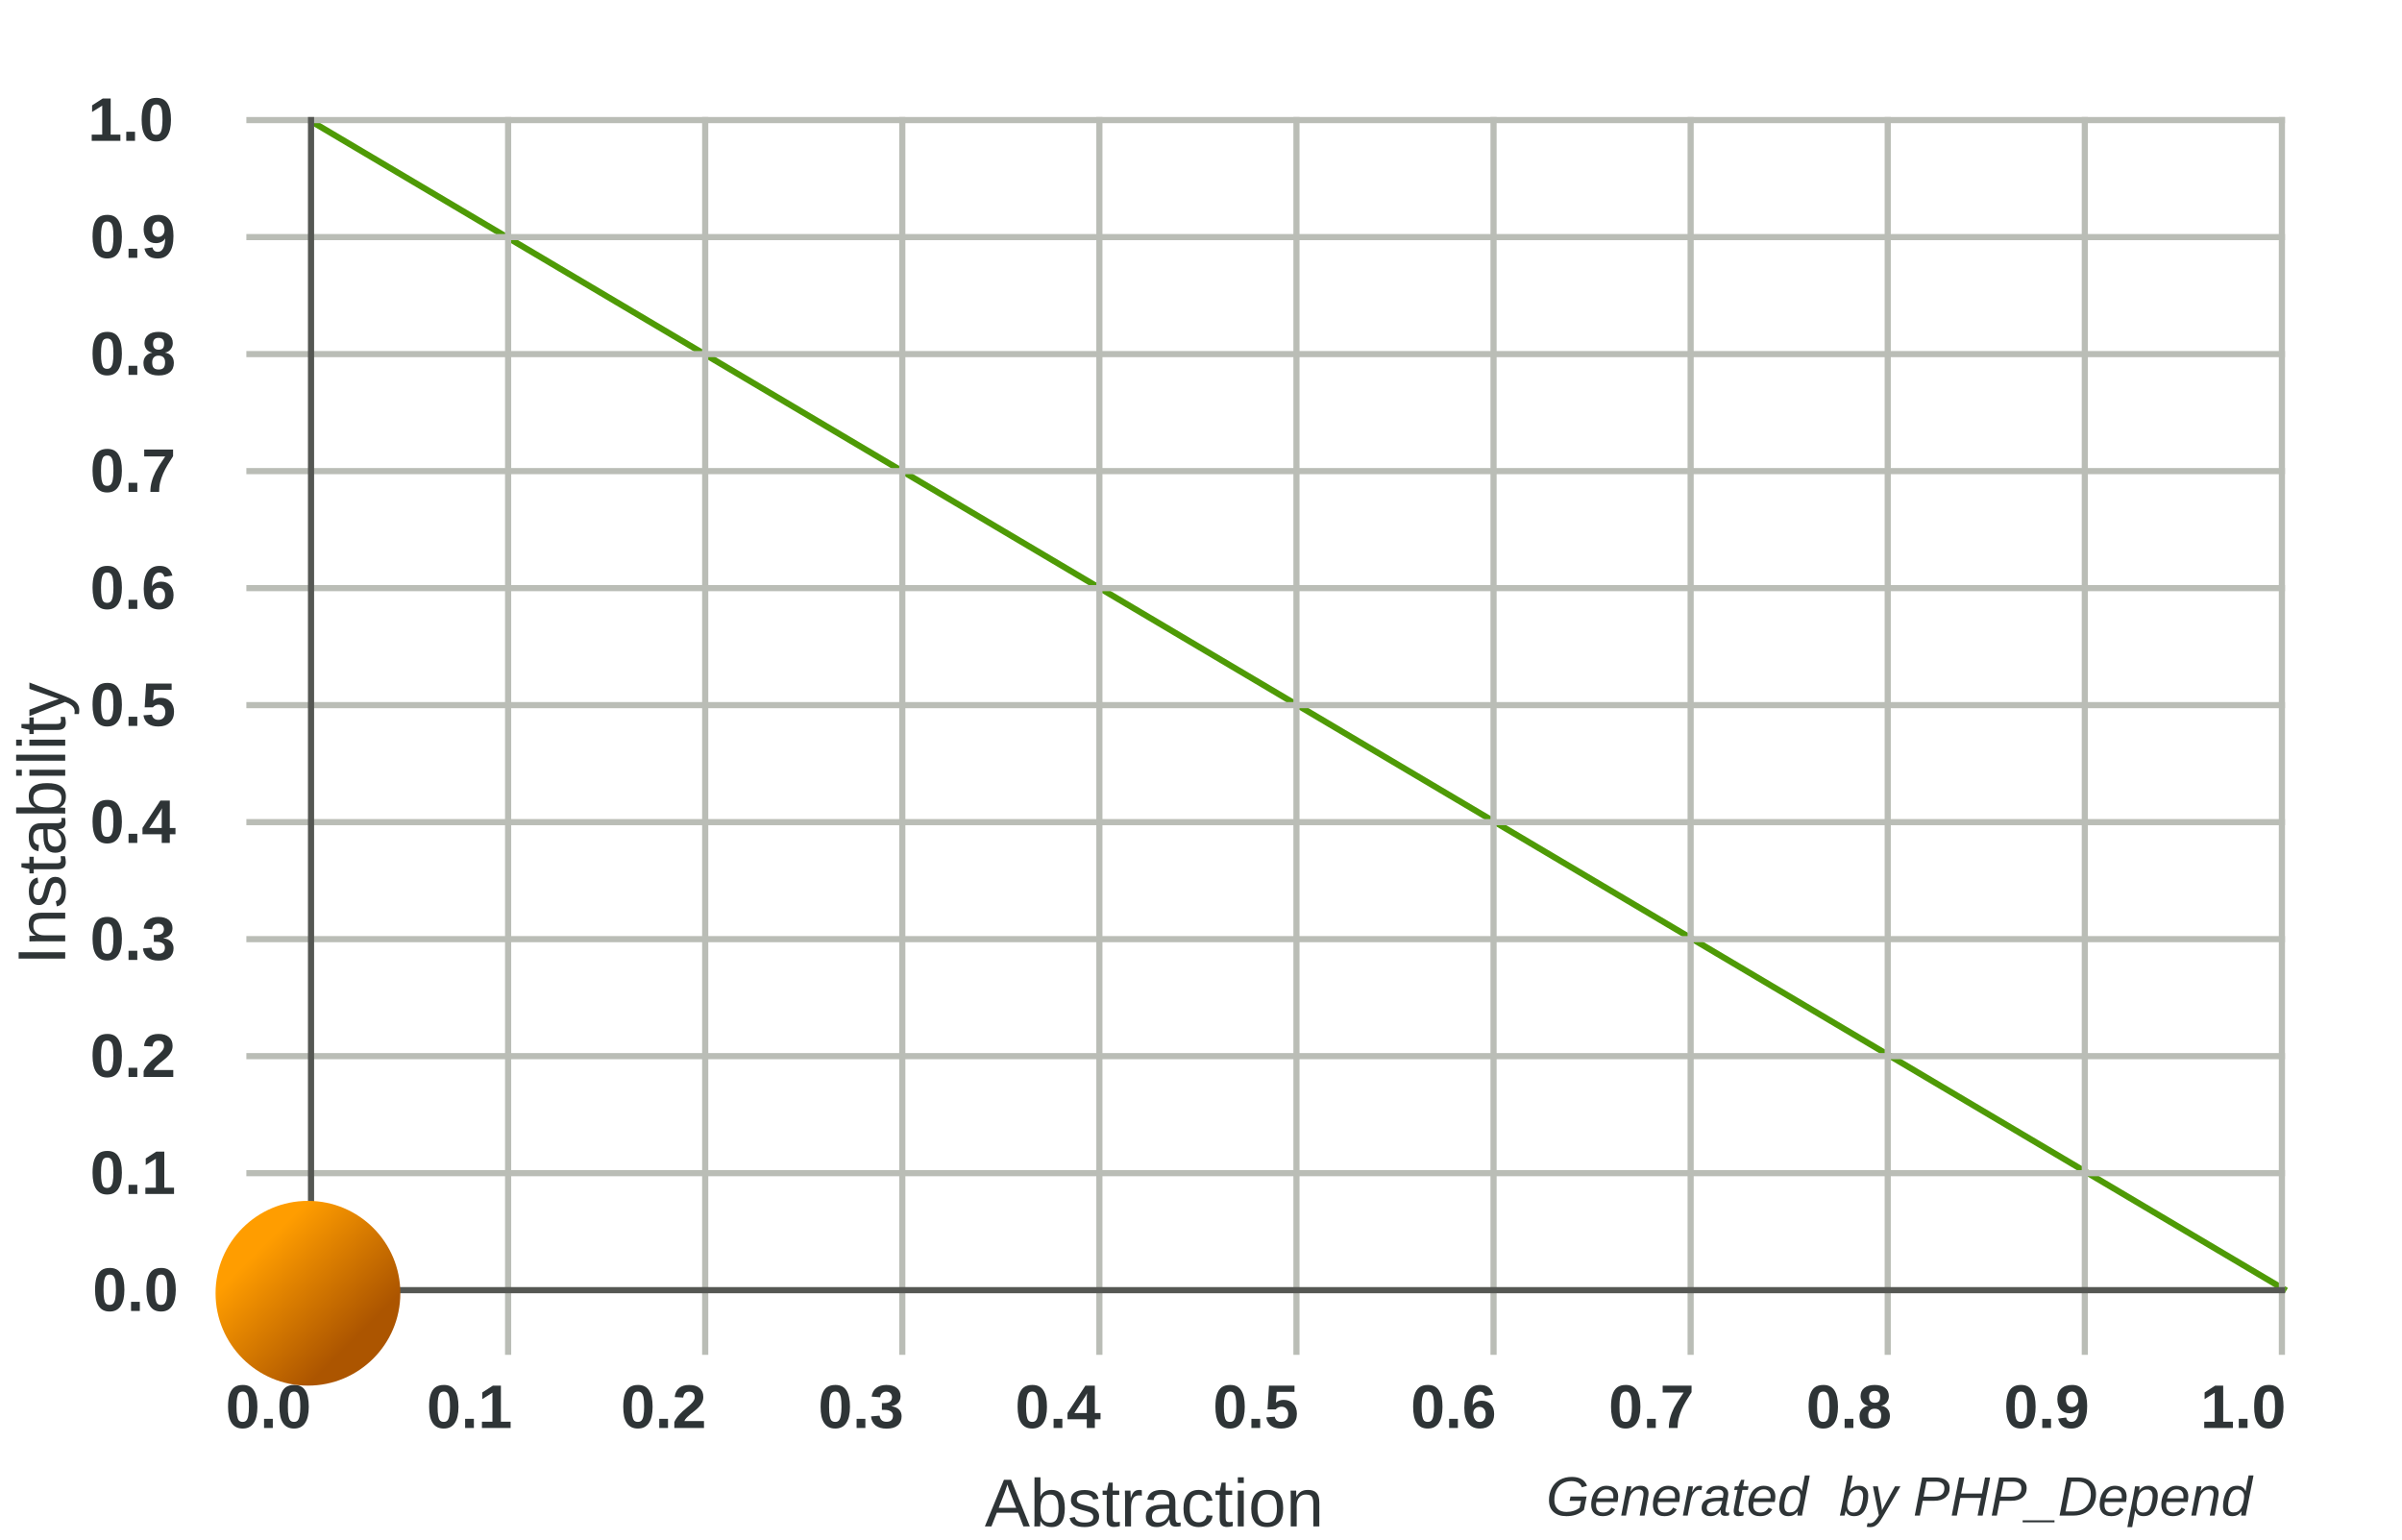
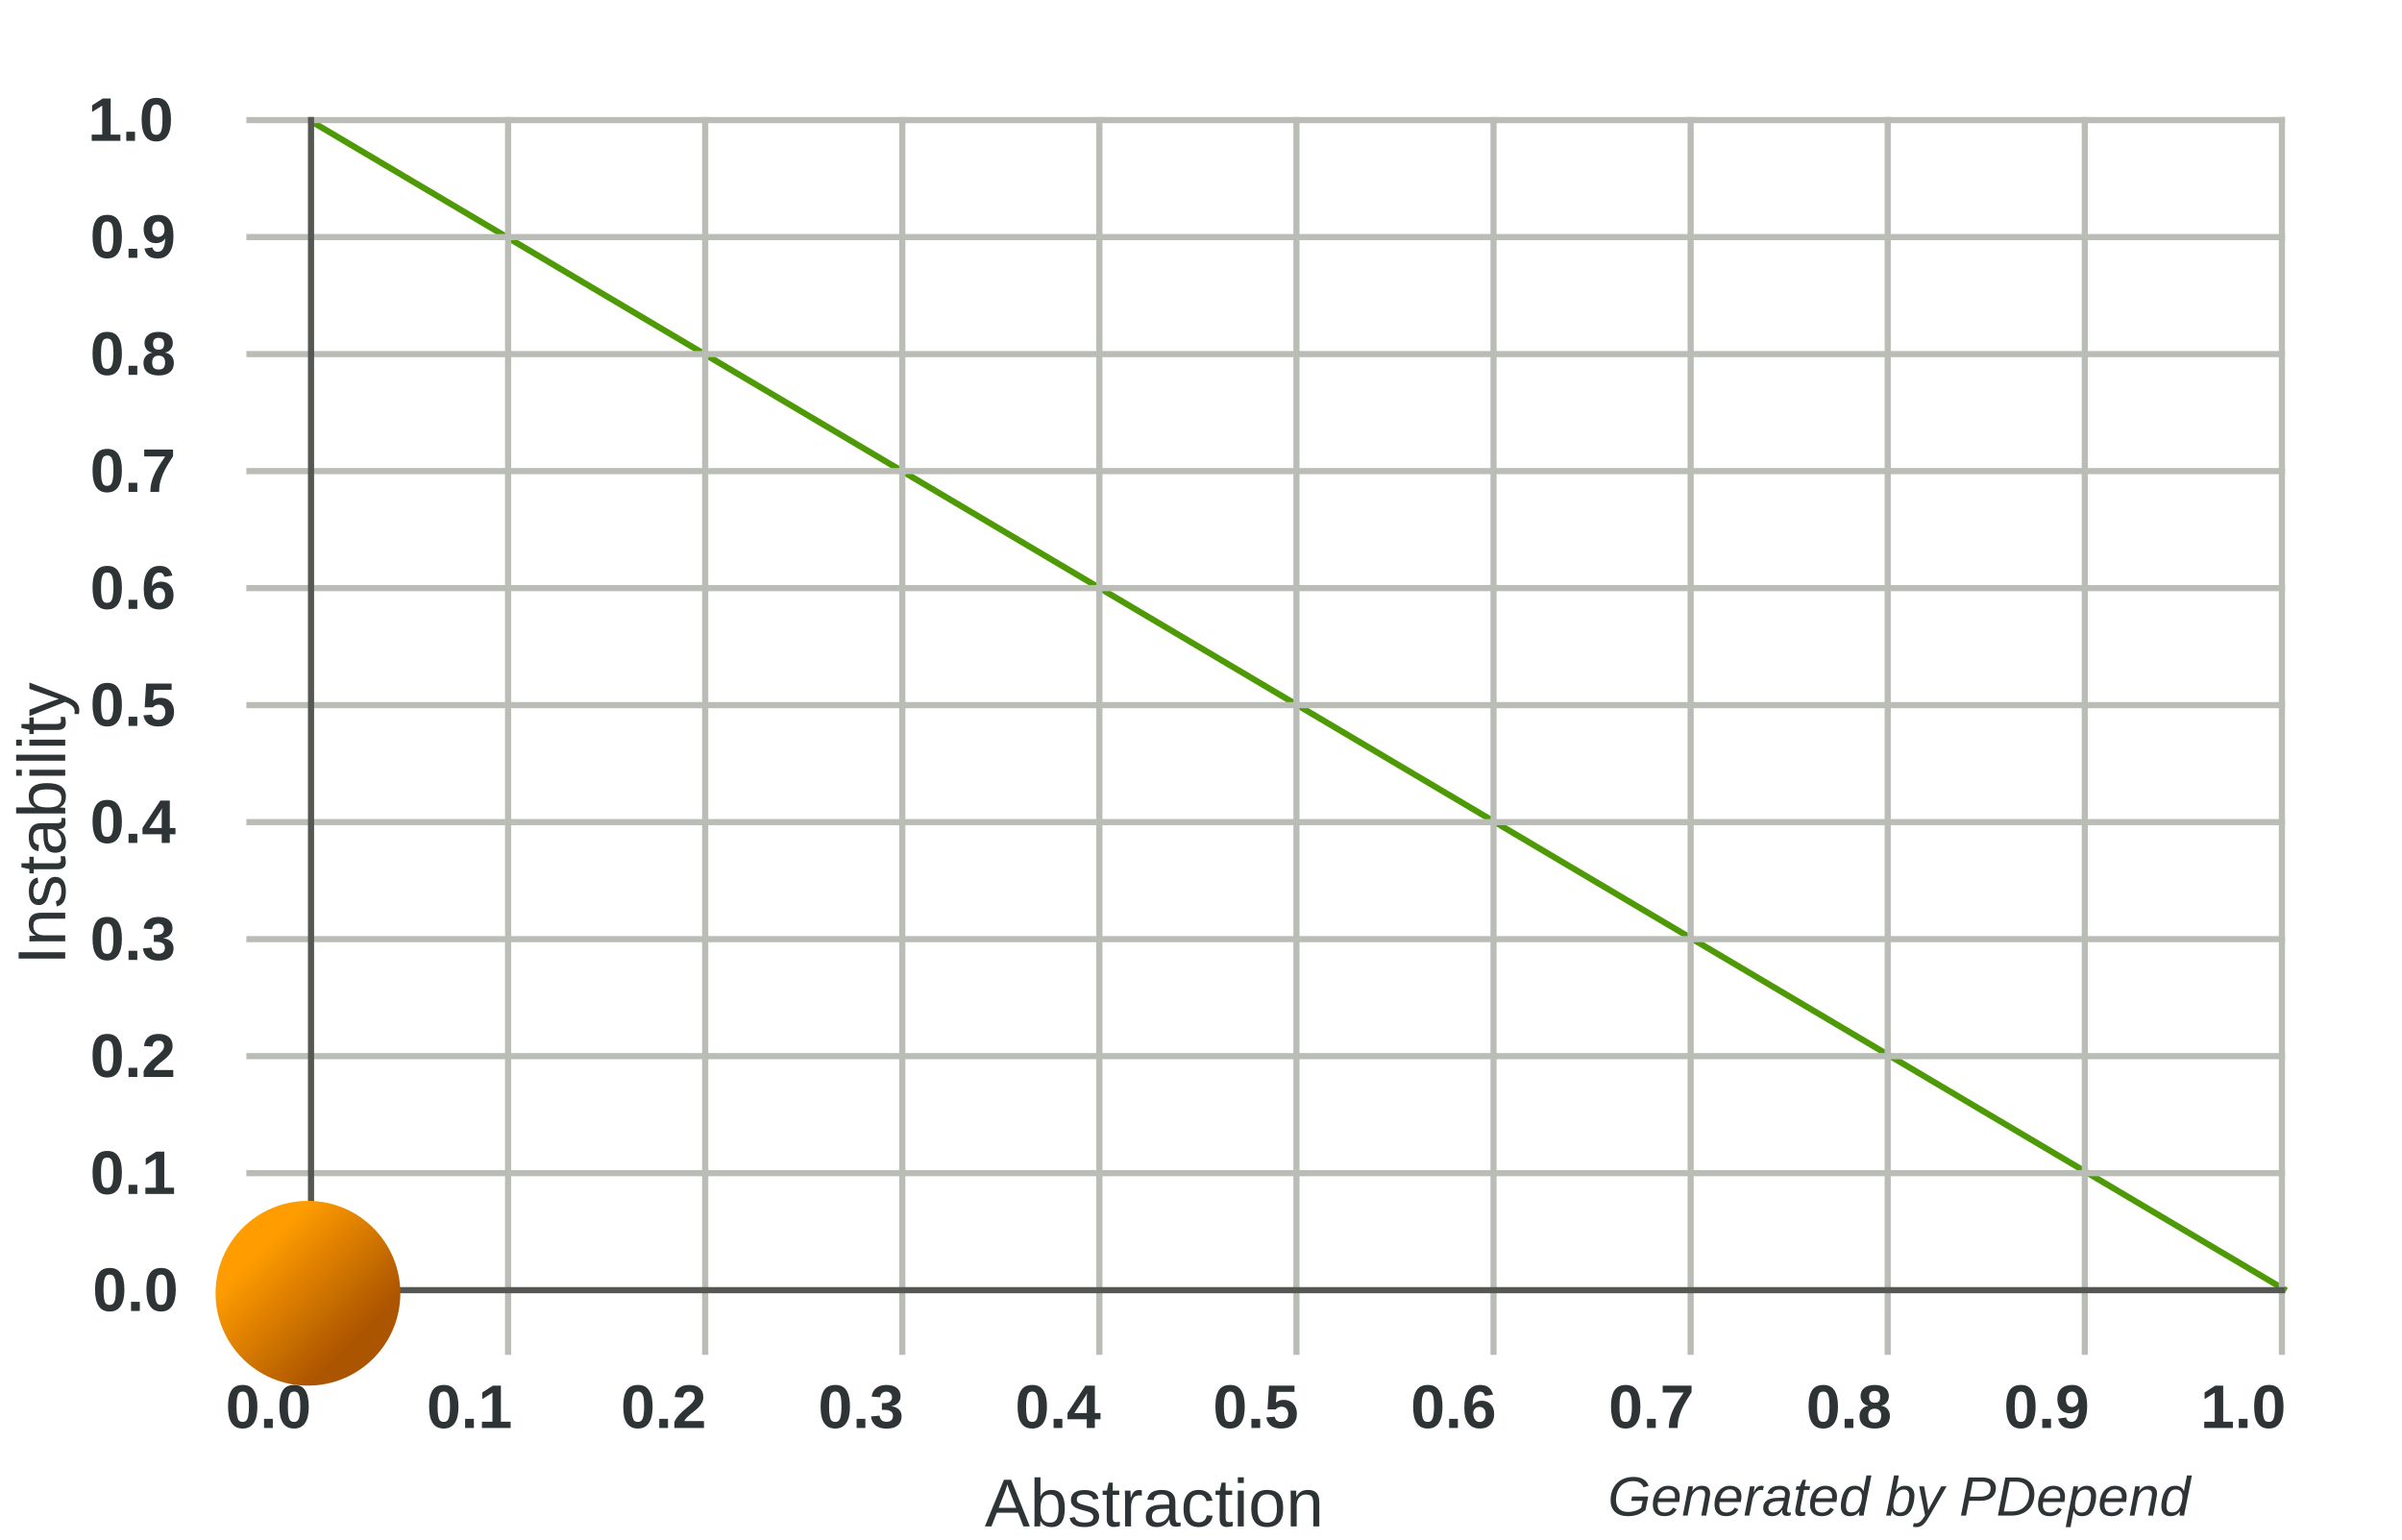
<svg xmlns="http://www.w3.org/2000/svg" xmlns:xlink="http://www.w3.org/1999/xlink" width="390" height="250" id="svg2924" version="1.0">
  <defs id="defs2926">
    <linearGradient id="Definition_LinearGradient_76_64_78_66_b3ff4400_619e2400">
      <stop offset="0" style="stop-color: #b3ff44; stop-opacity: 1.00;" id="stop24" />
      <stop offset="1" style="stop-color: #619e24; stop-opacity: 1.00;" id="stop26" />
    </linearGradient>
    <linearGradient xlink:href="#Definition_LinearGradient_76_64_78_66_b3ff4400_619e2400" id="linearGradient2905" gradientUnits="userSpaceOnUse" x1="76.37" y1="64.293" x2="78.855" y2="66.779" />
    <linearGradient id="Definition_LinearGradient_318_84_320_87_ff9d0000_ac550000">
      <stop offset="0" style="stop-color: #ff9d00; stop-opacity: 1.00;" id="stop156" />
      <stop offset="1" style="stop-color: #ac5500; stop-opacity: 1.00;" id="stop158" />
    </linearGradient>
    <linearGradient xlink:href="#Definition_LinearGradient_318_84_320_87_ff9d0000_ac550000" id="jdepend.bad.gradient" gradientUnits="userSpaceOnUse" x1="0" y1="15" x2="15" y2="30" />
    <linearGradient xlink:href="#Definition_LinearGradient_76_64_78_66_b3ff4400_619e2400" id="jdepend.good.gradient" gradientUnits="userSpaceOnUse" x1="0" y1="15" x2="15" y2="30" />
  </defs>
  <g id="layer1" xml:id="jdepend.layer">
    <rect style="opacity:1;fill:#4e9a06;fill-opacity:1;stroke:none;stroke-width:1;stroke-miterlimit:4;stroke-dasharray:none;stroke-opacity:1" id="rect4614" width="373" height="1" x="53.196" y="-9.294" transform="matrix(0.8604851,0.5094756,-0.5094738,0.8604862,0,0)" />
    <rect style="opacity:1;fill:#babdb6;fill-opacity:1;stroke:none;stroke-width:1;stroke-miterlimit:4;stroke-dasharray:none;stroke-opacity:1" id="rect4464" width="1" height="201" x="82" y="19" rx="0" ry="0" />
    <rect style="opacity:1;fill:#babdb6;fill-opacity:1;stroke:none;stroke-width:1;stroke-miterlimit:4;stroke-dasharray:none;stroke-opacity:1" id="rect4466" width="1" height="201" x="114" y="19" rx="0" ry="0" />
    <rect style="opacity:1;fill:#babdb6;fill-opacity:1;stroke:none;stroke-width:1;stroke-miterlimit:4;stroke-dasharray:none;stroke-opacity:1" id="rect4468" width="1" height="201" x="146" y="19" rx="0" ry="0" />
    <rect style="opacity:1;fill:#babdb6;fill-opacity:1;stroke:none;stroke-width:1;stroke-miterlimit:4;stroke-dasharray:none;stroke-opacity:1" id="rect4470" width="1" height="201" x="178" y="19" rx="0" ry="0" />
    <rect style="opacity:1;fill:#babdb6;fill-opacity:1;stroke:none;stroke-width:1;stroke-miterlimit:4;stroke-dasharray:none;stroke-opacity:1" id="rect4472" width="1" height="201" x="210" y="19" rx="0" ry="0" />
    <rect style="opacity:1;fill:#babdb6;fill-opacity:1;stroke:none;stroke-width:1;stroke-miterlimit:4;stroke-dasharray:none;stroke-opacity:1" id="rect4474" width="1" height="201" x="242" y="19" rx="0" ry="0" />
    <rect style="opacity:1;fill:#babdb6;fill-opacity:1;stroke:none;stroke-width:1;stroke-miterlimit:4;stroke-dasharray:none;stroke-opacity:1" id="rect4476" width="1" height="201" x="274" y="19" rx="0" ry="0" />
    <rect style="opacity:1;fill:#babdb6;fill-opacity:1;stroke:none;stroke-width:1;stroke-miterlimit:4;stroke-dasharray:none;stroke-opacity:1" id="rect4478" width="1" height="201" x="306" y="19" rx="0" ry="0" />
    <rect style="opacity:1;fill:#babdb6;fill-opacity:1;stroke:none;stroke-width:1;stroke-miterlimit:4;stroke-dasharray:none;stroke-opacity:1" id="rect4480" width="1" height="201" x="338" y="19" rx="0" ry="0" />
    <rect style="opacity:1;fill:#babdb6;fill-opacity:1;stroke:none;stroke-width:1;stroke-miterlimit:4;stroke-dasharray:none;stroke-opacity:1" id="rect4482" width="1" height="201" x="370" y="19" rx="0" ry="0" />
    <rect style="opacity:1;fill:#babdb6;fill-opacity:1;stroke:none;stroke-width:1;stroke-miterlimit:4;stroke-dasharray:none;stroke-opacity:1" id="rect4484" width="331" height="1" x="40" y="19" />
    <rect style="opacity:1;fill:#babdb6;fill-opacity:1;stroke:none;stroke-width:1;stroke-miterlimit:4;stroke-dasharray:none;stroke-opacity:1" id="rect4486" width="331" height="1" x="40" y="57" />
    <rect style="opacity:1;fill:#babdb6;fill-opacity:1;stroke:none;stroke-width:1;stroke-miterlimit:4;stroke-dasharray:none;stroke-opacity:1" id="rect4488" width="331" height="1" x="40" y="38" />
    <rect style="opacity:1;fill:#babdb6;fill-opacity:1;stroke:none;stroke-width:1;stroke-miterlimit:4;stroke-dasharray:none;stroke-opacity:1" id="rect4490" width="331" height="1" x="40" y="76" />
    <rect style="opacity:1;fill:#babdb6;fill-opacity:1;stroke:none;stroke-width:1;stroke-miterlimit:4;stroke-dasharray:none;stroke-opacity:1" id="rect4492" width="331" height="1" x="40" y="95" />
    <rect style="opacity:1;fill:#babdb6;fill-opacity:1;stroke:none;stroke-width:1;stroke-miterlimit:4;stroke-dasharray:none;stroke-opacity:1" id="rect4494" width="331" height="1" x="40" y="133" />
    <rect style="opacity:1;fill:#babdb6;fill-opacity:1;stroke:none;stroke-width:1;stroke-miterlimit:4;stroke-dasharray:none;stroke-opacity:1" id="rect4496" width="331" height="1" x="40" y="114" />
    <rect style="opacity:1;fill:#babdb6;fill-opacity:1;stroke:none;stroke-width:1;stroke-miterlimit:4;stroke-dasharray:none;stroke-opacity:1" id="rect4498" width="331" height="1" x="40" y="152" />
    <rect style="opacity:1;fill:#babdb6;fill-opacity:1;stroke:none;stroke-width:1;stroke-miterlimit:4;stroke-dasharray:none;stroke-opacity:1" id="rect4500" width="331" height="1" x="40" y="171" />
    <rect style="opacity:1;fill:#babdb6;fill-opacity:1;stroke:none;stroke-width:1;stroke-miterlimit:4;stroke-dasharray:none;stroke-opacity:1" id="rect4502" width="331" height="1" x="40" y="190" />
    <rect style="opacity:1;fill:#555753;fill-opacity:1;stroke:none;stroke-width:1;stroke-miterlimit:4;stroke-dasharray:none;stroke-opacity:1" id="rect4504" width="331" height="1" x="40" y="209" />
    <rect style="opacity:1;fill:#555753;fill-opacity:1;stroke:none;stroke-width:1;stroke-miterlimit:4;stroke-dasharray:none;stroke-opacity:1" id="rect4462" width="1" height="201" x="50" y="19" rx="0" ry="0" />
    <text xml:space="preserve" style="font-size:10px;font-style:normal;font-variant:normal;font-weight:bold;font-stretch:normal;text-align:center;text-anchor:middle;fill:#2e3436;fill-opacity:1;stroke:none;stroke-width:1px;stroke-linecap:butt;stroke-linejoin:miter;stroke-opacity:1;font-family:Arial;" x="83.181" y="231.873" id="text4506">
      <tspan id="tspan4508" x="83.181" y="231.873">0.1</tspan>
    </text>
    <text xml:space="preserve" style="font-size:10px;font-style:normal;font-variant:normal;font-weight:bold;font-stretch:normal;text-align:center;text-anchor:middle;fill:#2e3436;fill-opacity:1;stroke:none;stroke-width:1px;stroke-linecap:butt;stroke-linejoin:miter;stroke-opacity:1;font-family:Arial;" x="114.701" y="231.873" id="text4510">
      <tspan id="tspan4512" x="114.701" y="231.873">0.2</tspan>
    </text>
    <text xml:space="preserve" style="font-size:10px;font-style:normal;font-variant:normal;font-weight:bold;font-stretch:normal;text-align:center;text-anchor:middle;fill:#2e3436;fill-opacity:1;stroke:none;stroke-width:1px;stroke-linecap:butt;stroke-linejoin:miter;stroke-opacity:1;font-family:Arial;" x="242.953" y="231.873" id="text4514">
      <tspan id="tspan4516" x="242.953" y="231.873">0.6</tspan>
    </text>
    <text xml:space="preserve" style="font-size:10px;font-style:normal;font-variant:normal;font-weight:bold;font-stretch:normal;text-align:center;text-anchor:middle;fill:#2e3436;fill-opacity:1;stroke:none;stroke-width:1px;stroke-linecap:butt;stroke-linejoin:miter;stroke-opacity:1;font-family:Arial;" x="210.845" y="231.873" id="text4518">
      <tspan id="tspan4520" x="210.845" y="231.873">0.5</tspan>
    </text>
    <text xml:space="preserve" style="font-size:10px;font-style:normal;font-variant:normal;font-weight:bold;font-stretch:normal;text-align:center;text-anchor:middle;fill:#2e3436;fill-opacity:1;stroke:none;stroke-width:1px;stroke-linecap:butt;stroke-linejoin:miter;stroke-opacity:1;font-family:Arial;" x="178.727" y="231.873" id="text4522">
      <tspan id="tspan4524" x="178.727" y="231.873">0.4</tspan>
    </text>
    <text xml:space="preserve" style="font-size:10px;font-style:normal;font-variant:normal;font-weight:bold;font-stretch:normal;text-align:center;text-anchor:middle;fill:#2e3436;fill-opacity:1;stroke:none;stroke-width:1px;stroke-linecap:butt;stroke-linejoin:miter;stroke-opacity:1;font-family:Arial;" x="146.746" y="231.873" id="text4526">
      <tspan id="tspan4528" x="146.746" y="231.873">0.3</tspan>
    </text>
    <text xml:space="preserve" style="font-size:10px;font-style:normal;font-variant:normal;font-weight:bold;font-stretch:normal;text-align:center;text-anchor:middle;fill:#2e3436;fill-opacity:1;stroke:none;stroke-width:1px;stroke-linecap:butt;stroke-linejoin:miter;stroke-opacity:1;font-family:Arial;" x="307.162" y="231.873" id="text4530">
      <tspan id="tspan4532" x="307.162" y="231.873">0.8</tspan>
    </text>
    <text xml:space="preserve" style="font-size:10px;font-style:normal;font-variant:normal;font-weight:bold;font-stretch:normal;text-align:center;text-anchor:middle;fill:#2e3436;fill-opacity:1;stroke:none;stroke-width:1px;stroke-linecap:butt;stroke-linejoin:miter;stroke-opacity:1;font-family:Arial;" x="275.079" y="231.873" id="text4534">
      <tspan id="tspan4536" x="275.079" y="231.873">0.7</tspan>
    </text>
    <text xml:space="preserve" style="font-size:10px;font-style:normal;font-variant:normal;font-weight:bold;font-stretch:normal;text-align:center;text-anchor:middle;fill:#2e3436;fill-opacity:1;stroke:none;stroke-width:1px;stroke-linecap:butt;stroke-linejoin:miter;stroke-opacity:1;font-family:Arial;" x="371.162" y="231.873" id="text4538">
      <tspan id="tspan4540" x="371.162" y="231.873">1.0</tspan>
    </text>
    <text xml:space="preserve" style="font-size:10px;font-style:normal;font-variant:normal;font-weight:bold;font-stretch:normal;text-align:center;text-anchor:middle;fill:#2e3436;fill-opacity:1;stroke:none;stroke-width:1px;stroke-linecap:butt;stroke-linejoin:miter;stroke-opacity:1;font-family:Arial;" x="339.251" y="231.873" id="text4542">
      <tspan id="tspan4544" x="339.251" y="231.873">0.9</tspan>
    </text>
    <text xml:space="preserve" style="font-size:10px;font-style:normal;font-variant:normal;font-weight:bold;font-stretch:normal;text-align:center;text-anchor:middle;fill:#2e3436;fill-opacity:1;stroke:none;stroke-width:1px;stroke-linecap:butt;stroke-linejoin:miter;stroke-opacity:1;font-family:Arial;" x="50.533" y="231.873" id="text4546">
      <tspan id="tspan4548" x="50.533" y="231.873">0.0</tspan>
    </text>
    <text xml:space="preserve" style="font-size:10px;font-style:normal;font-variant:normal;font-weight:bold;font-stretch:normal;text-align:center;text-anchor:middle;fill:#2e3436;fill-opacity:1;stroke:none;stroke-width:1px;stroke-linecap:butt;stroke-linejoin:miter;stroke-opacity:1;font-family:Arial;" x="28.533" y="193.878" id="text4550">
      <tspan id="tspan4552" x="28.533" y="193.878">0.1</tspan>
    </text>
    <text xml:space="preserve" style="font-size:10px;font-style:normal;font-variant:normal;font-weight:bold;font-stretch:normal;text-align:center;text-anchor:middle;fill:#2e3436;fill-opacity:1;stroke:none;stroke-width:1px;stroke-linecap:butt;stroke-linejoin:miter;stroke-opacity:1;font-family:Arial;" x="28.533" y="174.878" id="text4554">
      <tspan id="tspan4556" x="28.533" y="174.878">0.2</tspan>
    </text>
    <text xml:space="preserve" style="font-size:10px;font-style:normal;font-variant:normal;font-weight:bold;font-stretch:normal;text-align:center;text-anchor:middle;fill:#2e3436;fill-opacity:1;stroke:none;stroke-width:1px;stroke-linecap:butt;stroke-linejoin:miter;stroke-opacity:1;font-family:Arial;" x="28.533" y="98.878" id="text4558">
      <tspan id="tspan4560" x="28.533" y="98.878">0.6</tspan>
    </text>
    <text xml:space="preserve" style="font-size:10px;font-style:normal;font-variant:normal;font-weight:bold;font-stretch:normal;text-align:center;text-anchor:middle;fill:#2e3436;fill-opacity:1;stroke:none;stroke-width:1px;stroke-linecap:butt;stroke-linejoin:miter;stroke-opacity:1;font-family:Arial;" x="28.533" y="117.878" id="text4562">
      <tspan id="tspan4564" x="28.533" y="117.878">0.5</tspan>
    </text>
    <text xml:space="preserve" style="font-size:10px;font-style:normal;font-variant:normal;font-weight:bold;font-stretch:normal;text-align:center;text-anchor:middle;fill:#2e3436;fill-opacity:1;stroke:none;stroke-width:1px;stroke-linecap:butt;stroke-linejoin:miter;stroke-opacity:1;font-family:Arial;" x="28.533" y="136.878" id="text4566">
      <tspan id="tspan4568" x="28.533" y="136.878">0.4</tspan>
    </text>
    <text xml:space="preserve" style="font-size:10px;font-style:normal;font-variant:normal;font-weight:bold;font-stretch:normal;text-align:center;text-anchor:middle;fill:#2e3436;fill-opacity:1;stroke:none;stroke-width:1px;stroke-linecap:butt;stroke-linejoin:miter;stroke-opacity:1;font-family:Arial;" x="28.533" y="155.878" id="text4570">
      <tspan id="tspan4572" x="28.533" y="155.878">0.3</tspan>
    </text>
    <text xml:space="preserve" style="font-size:10px;font-style:normal;font-variant:normal;font-weight:bold;font-stretch:normal;text-align:center;text-anchor:middle;fill:#2e3436;fill-opacity:1;stroke:none;stroke-width:1px;stroke-linecap:butt;stroke-linejoin:miter;stroke-opacity:1;font-family:Arial;" x="28.533" y="60.875" id="text4574">
      <tspan id="tspan4576" x="28.533" y="60.875">0.8</tspan>
    </text>
    <text xml:space="preserve" style="font-size:10px;font-style:normal;font-variant:normal;font-weight:bold;font-stretch:normal;text-align:center;text-anchor:middle;fill:#2e3436;fill-opacity:1;stroke:none;stroke-width:1px;stroke-linecap:butt;stroke-linejoin:miter;stroke-opacity:1;font-family:Arial;" x="28.533" y="79.878" id="text4578">
      <tspan id="tspan4580" x="28.533" y="79.878">0.7</tspan>
    </text>
    <text xml:space="preserve" style="font-size:10px;font-style:normal;font-variant:normal;font-weight:bold;font-stretch:normal;text-align:center;text-anchor:middle;fill:#2e3436;fill-opacity:1;stroke:none;stroke-width:1px;stroke-linecap:butt;stroke-linejoin:miter;stroke-opacity:1;font-family:Arial;" x="28.162" y="22.878" id="text4582">
      <tspan id="tspan4584" x="28.162" y="22.878">1.0</tspan>
    </text>
    <text xml:space="preserve" style="font-size:10px;font-style:normal;font-variant:normal;font-weight:bold;font-stretch:normal;text-align:center;text-anchor:middle;fill:#2e3436;fill-opacity:1;stroke:none;stroke-width:1px;stroke-linecap:butt;stroke-linejoin:miter;stroke-opacity:1;font-family:Arial;" x="28.533" y="41.875" id="text4586">
      <tspan id="tspan4588" x="28.533" y="41.875">0.9</tspan>
    </text>
    <text xml:space="preserve" style="font-size:10px;font-style:normal;font-variant:normal;font-weight:bold;font-stretch:normal;text-align:center;text-anchor:middle;fill:#2e3436;fill-opacity:1;stroke:none;stroke-width:1px;stroke-linecap:butt;stroke-linejoin:miter;stroke-opacity:1;font-family:Arial;" x="28.939" y="212.878" id="text4590">
      <tspan id="tspan4592" x="28.939" y="212.878">0.0</tspan>
    </text>
    <text xml:space="preserve" style="font-size:11px;font-style:normal;font-variant:normal;font-weight:normal;font-stretch:normal;text-align:center;writing-mode:lr-tb;text-anchor:middle;fill:#2e3436;fill-opacity:1;stroke:none;stroke-width:1px;stroke-linecap:butt;stroke-linejoin:miter;stroke-opacity:1;font-family:Arial;" x="195.053" y="247.86" id="text4604" transform="scale(1.000001,0.9999988)">
      <tspan id="tspan4606" x="195.053" y="247.86">Abstraction</tspan>
    </text>
    <text xml:space="preserve" style="font-size:11px;font-style:normal;font-variant:normal;font-weight:normal;font-stretch:normal;text-align:center;writing-mode:lr-tb;text-anchor:middle;fill:#2e3436;fill-opacity:1;stroke:none;stroke-width:1px;stroke-linecap:butt;stroke-linejoin:miter;stroke-opacity:1;font-family:Arial;" x="-126.1" y="10.59" id="text4608" transform="matrix(0,-1,1,0,0,0)">
      <tspan id="tspan4610" x="-126.1" y="10.59">Instability</tspan>
    </text>
    <text xml:space="preserve" style="font-size:9px;font-style:normal;font-weight:normal;text-align:center;text-anchor:middle;fill:#2e3436;fill-opacity:1;stroke:none;stroke-width:1px;stroke-linecap:butt;stroke-linejoin:miter;stroke-opacity:1;font-family:URW Chancery L" x="313.304" y="246.106" id="text2692">
-       <tspan id="tspan2694" x="313.304" y="246.106" style="font-size:9px;font-style:italic;font-variant:normal;font-weight:normal;font-stretch:normal;fill:#2e3436;font-family:Arial; Italic">Generated  by PHP_Depend</tspan>
+       <tspan id="tspan2694" x="313.304" y="246.106" style="font-size:9px;font-style:italic;font-variant:normal;font-weight:normal;font-stretch:normal;fill:#2e3436;font-family:Arial; Italic">Generated by PDepend</tspan>
    </text>
-     <ellipse id="pdepend_533675b9cd1de" style="fill:url(#jdepend.bad.gradient);stroke:none" ry="15" rx="15" cy="15" cx="15" transform="matrix(1, 0, 0, 1, 35, 195)" title="+global" />
+     <ellipse id="pdepend_5337eca783282" style="fill:url(#jdepend.bad.gradient);stroke:none" ry="15" rx="15" cy="15" cx="15" transform="matrix(1, 0, 0, 1, 35, 195)" title="+global" />
  </g>
  <g>
    
  </g>
</svg>
